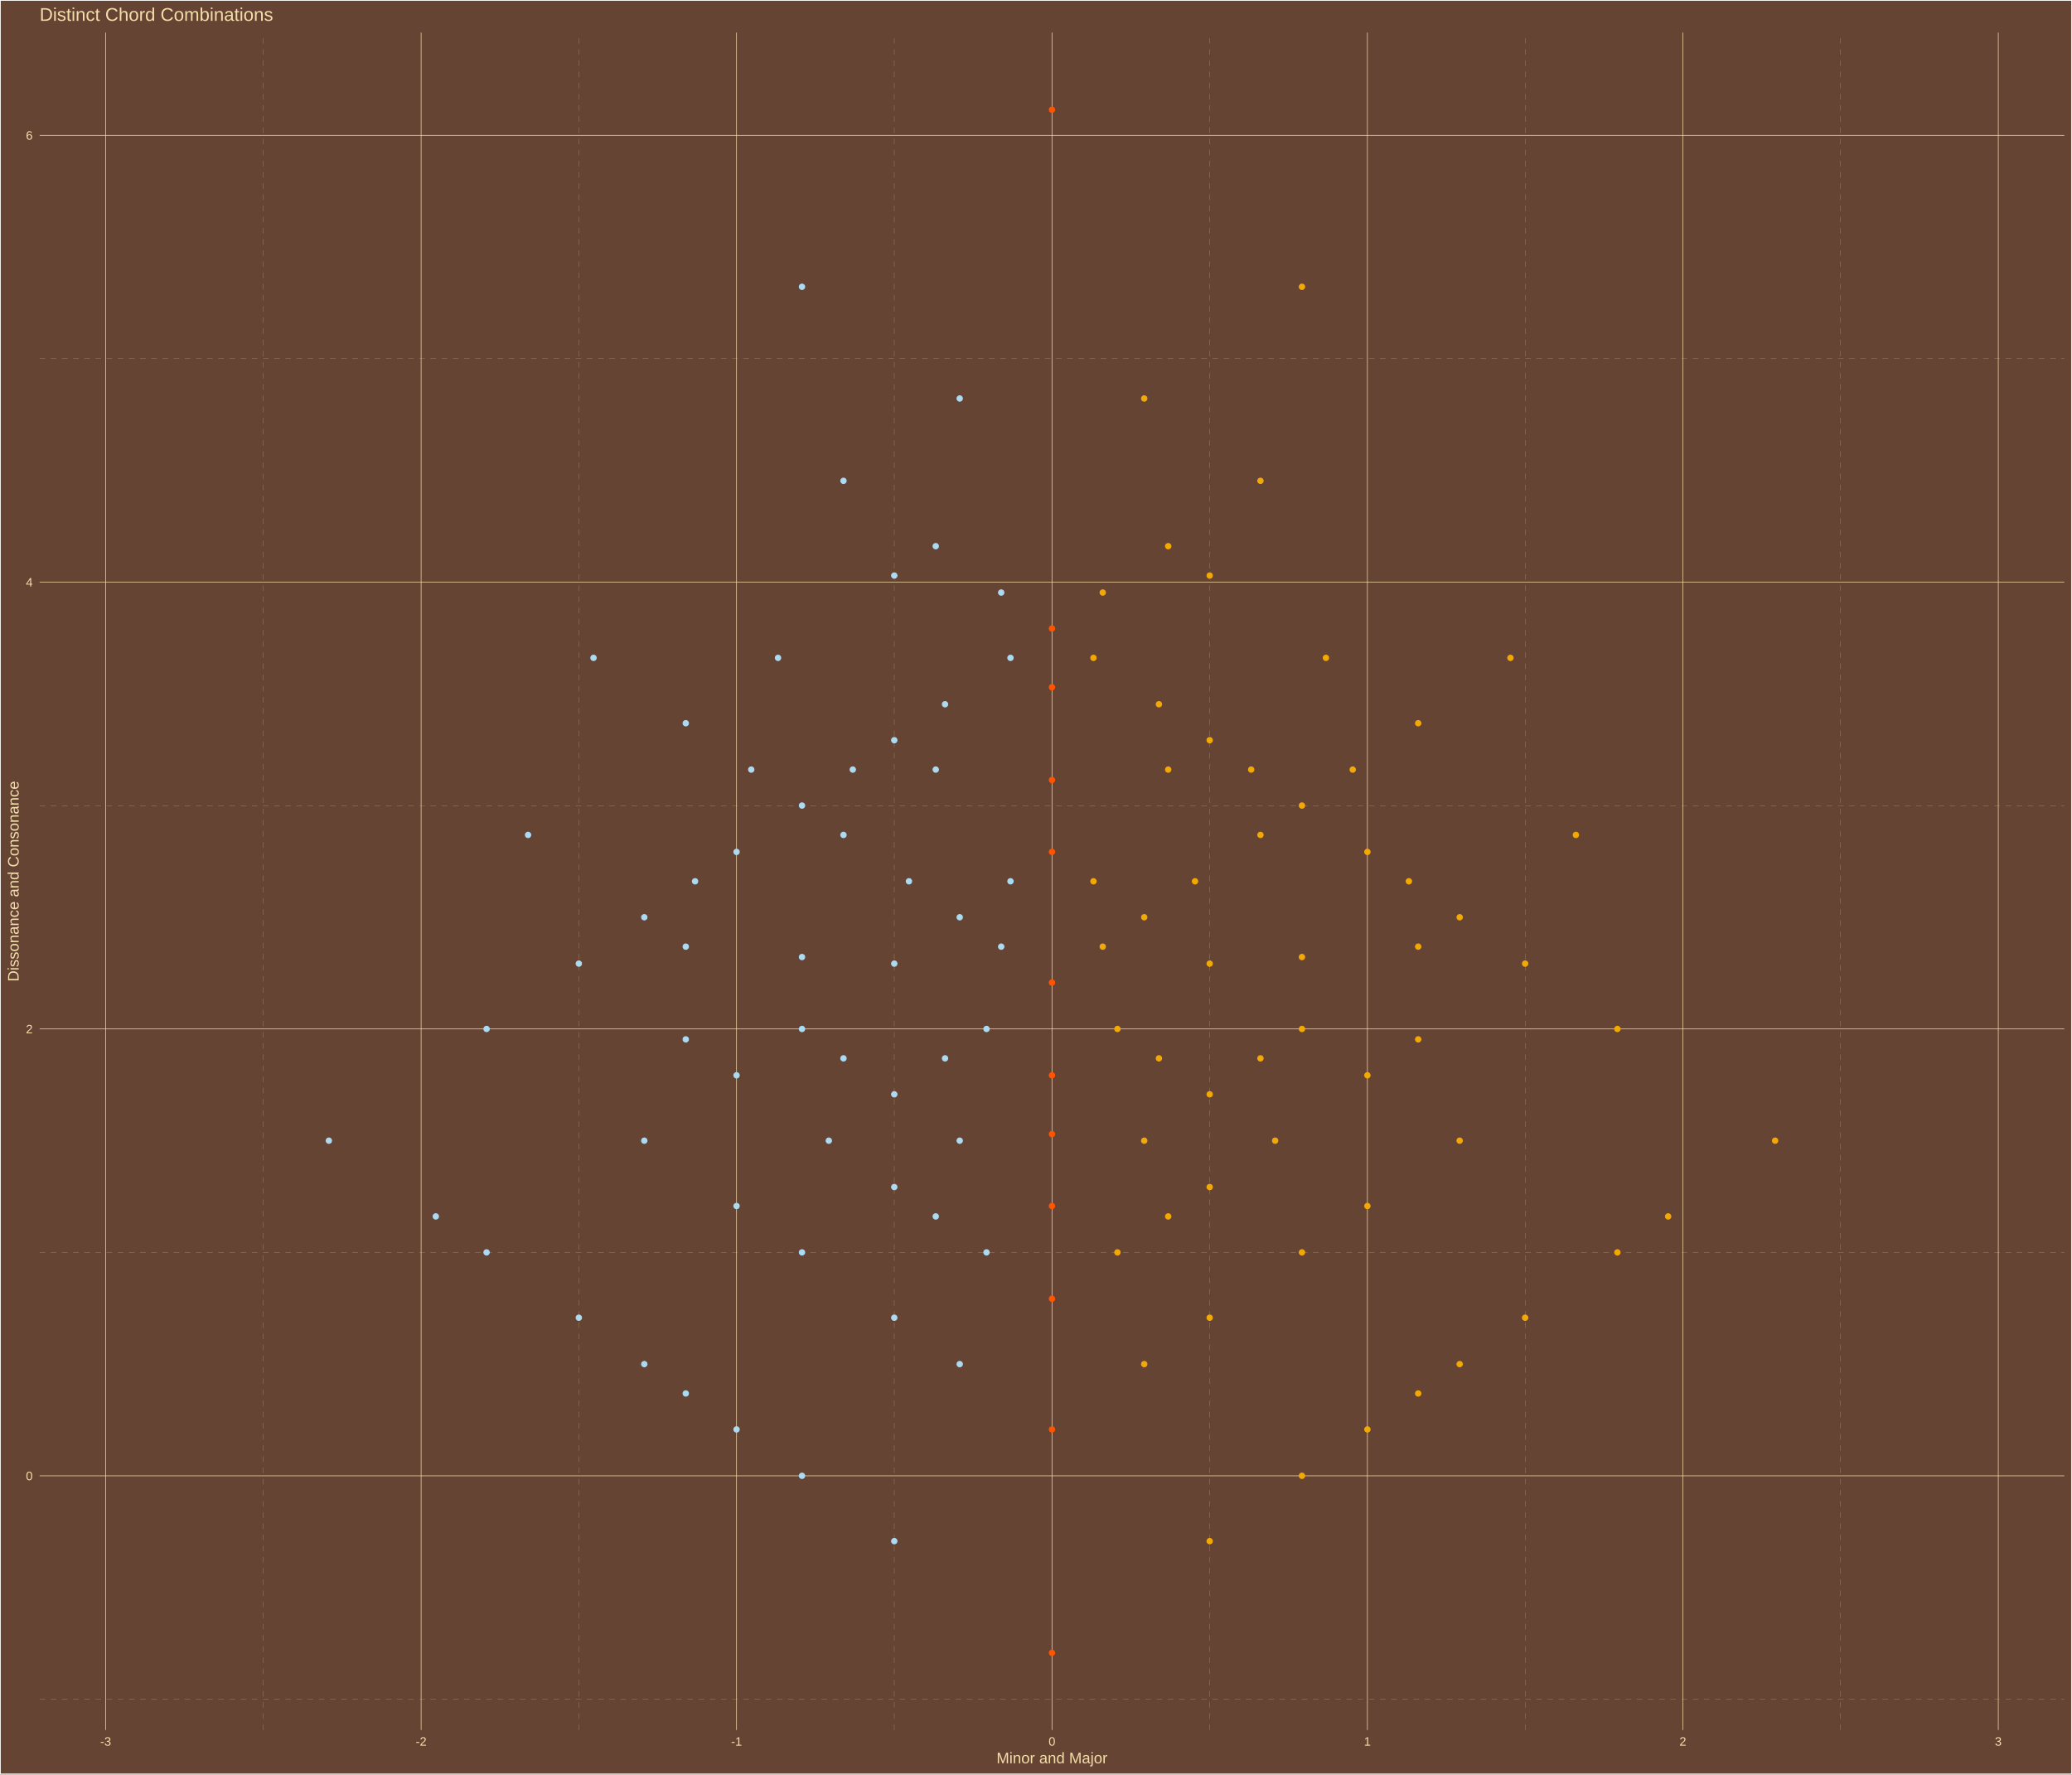
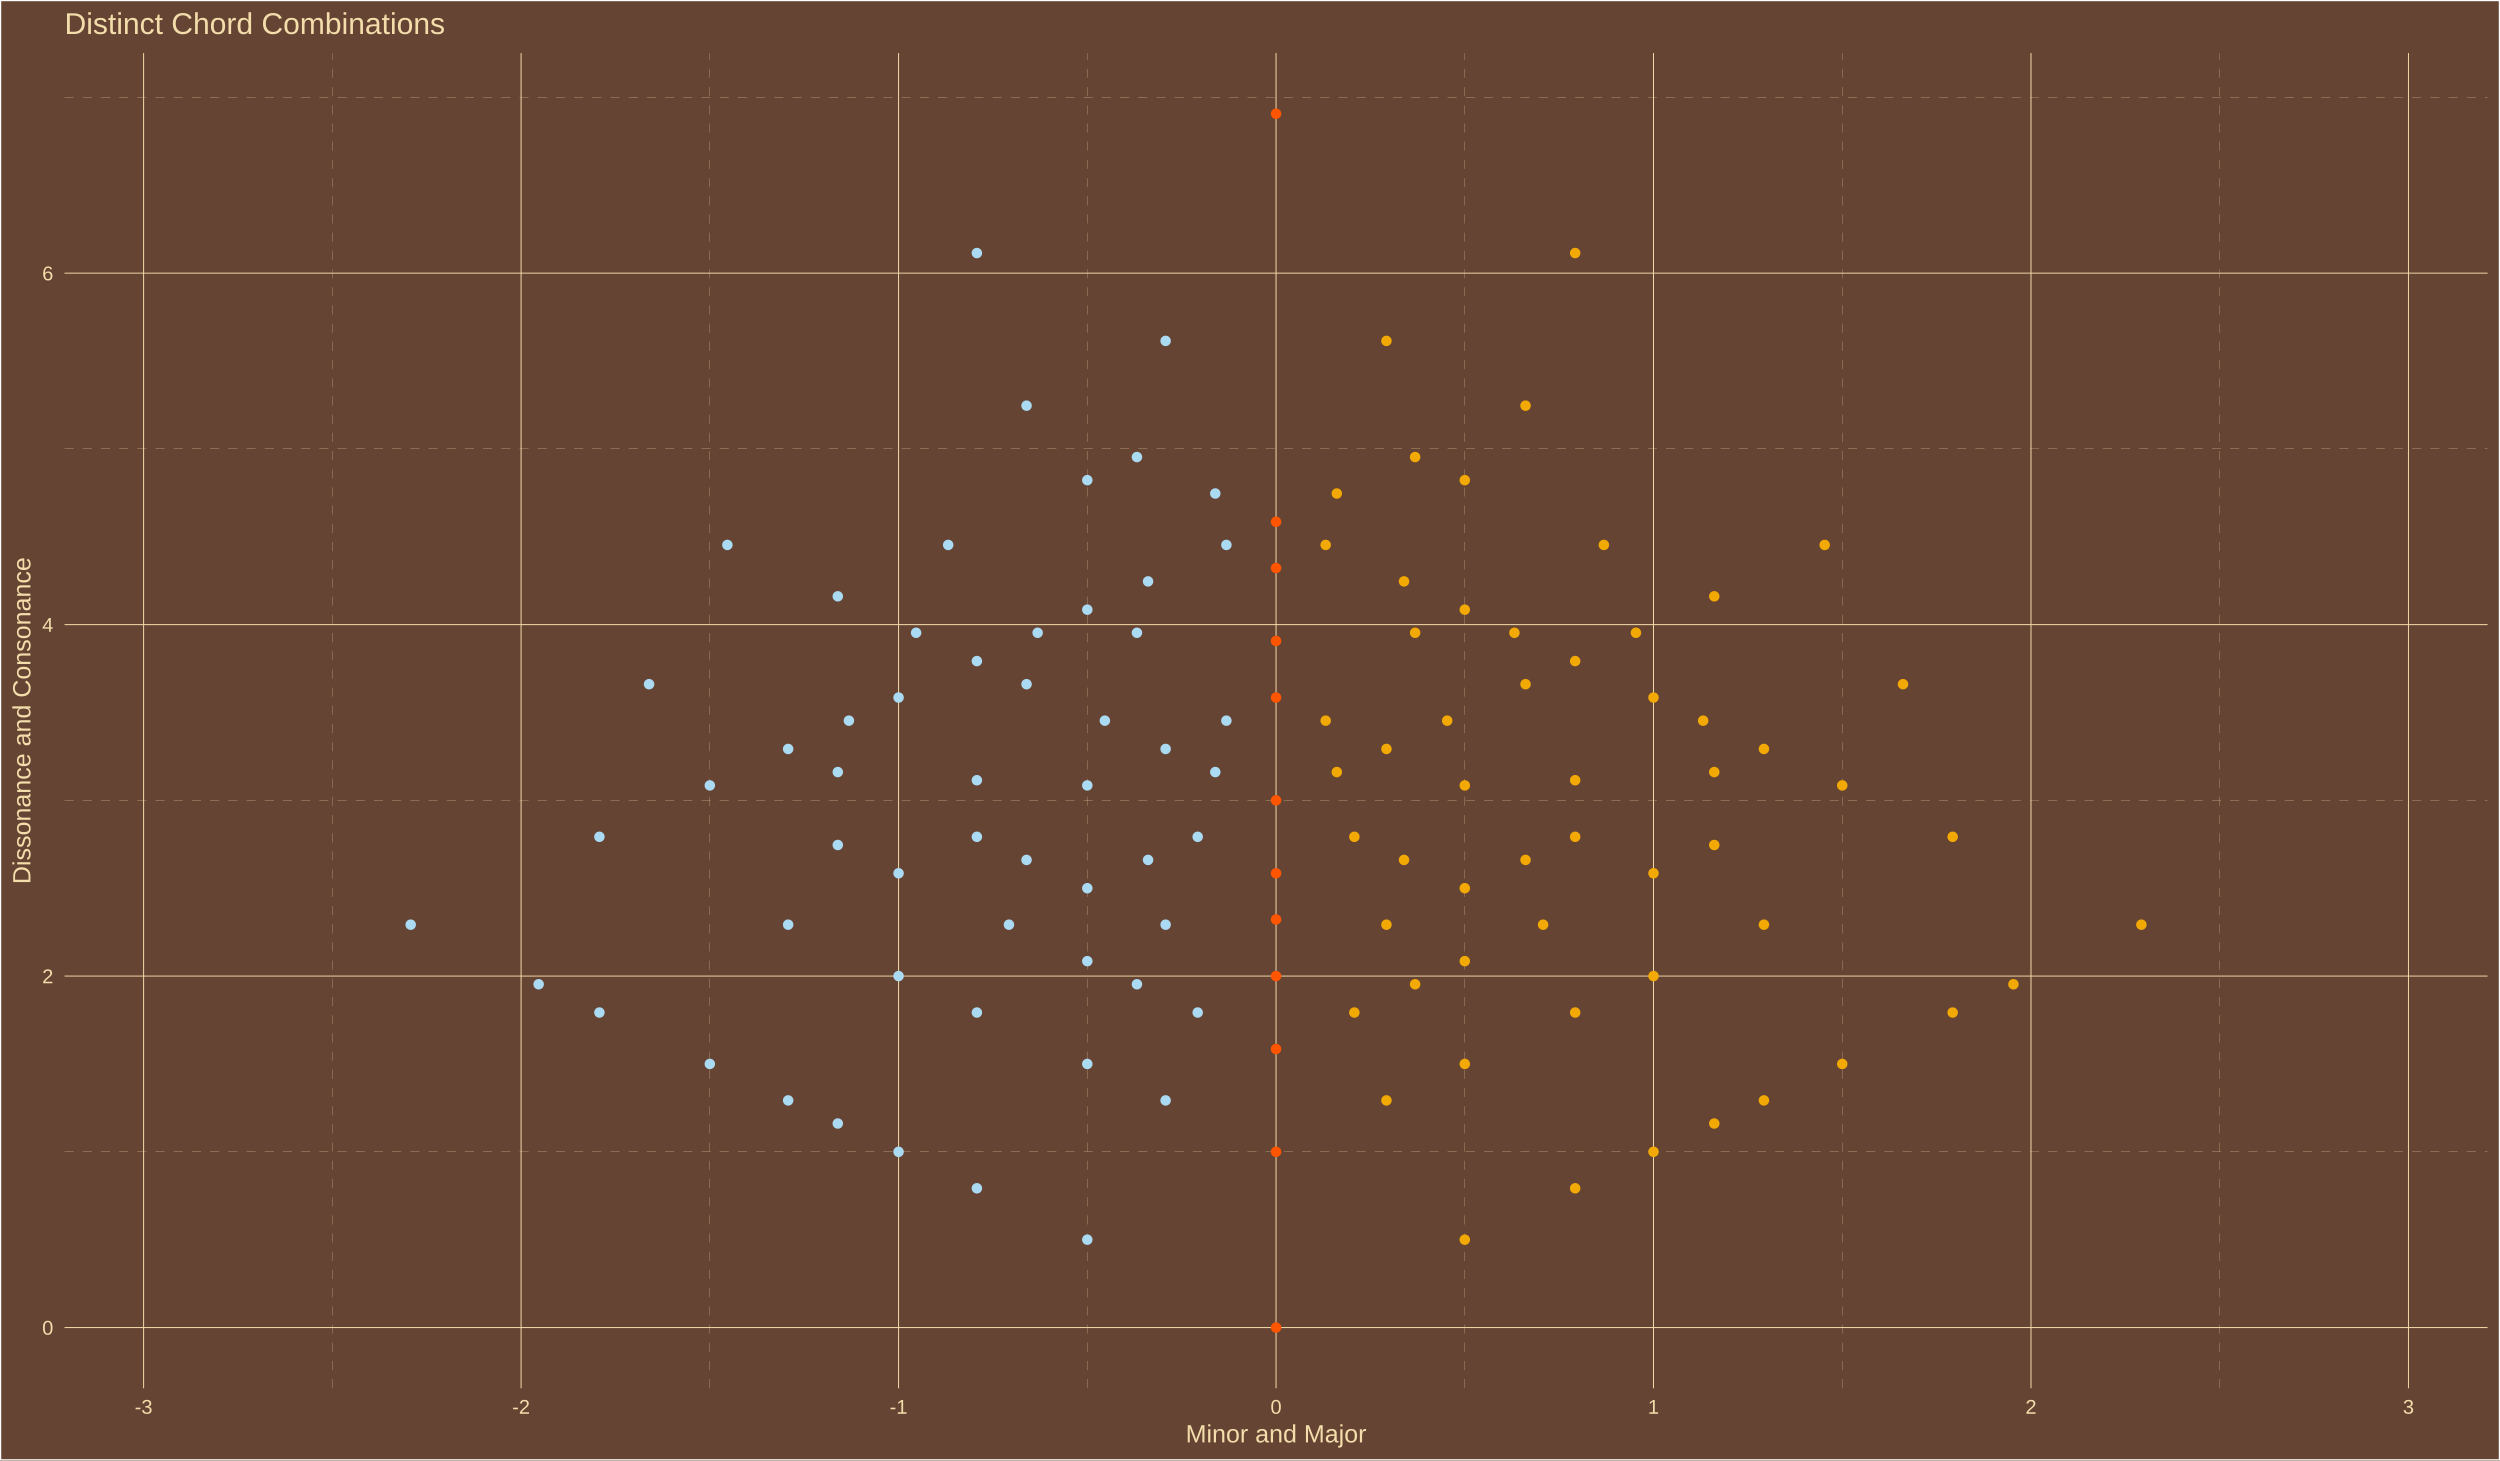
- <svg xmlns="http://www.w3.org/2000/svg" class="svglite" width="1484.00pt" height="1271.00pt" viewBox="0 0 1484.00 1271.00">
+ <svg xmlns="http://www.w3.org/2000/svg" class="svglite" width="1099.00pt" height="642.00pt" viewBox="0 0 1099.00 642.00">
  <defs>
    <style type="text/css">
    .svglite line, .svglite polyline, .svglite polygon, .svglite path, .svglite rect, .svglite circle {
      fill: none;
      stroke: #000000;
      stroke-linecap: round;
      stroke-linejoin: round;
      stroke-miterlimit: 10.00;
    }
    .svglite text {
      white-space: pre;
    }
  </style>
  </defs>
  <rect width="100%" height="100%" style="stroke: none; fill: #664433;" />
  <defs>
-     <clipPath id="cpMC4wMHwxNDg0LjAwfDAuMDB8MTI3MS4wMA==">
-       <rect x="0.00" y="0.00" width="1484.00" height="1271.00" />
+     <clipPath id="cpMC4wMHwxMDk5LjAwfDAuMDB8NjQyLjAw">
+       <rect x="0.00" y="0.00" width="1099.00" height="642.00" />
    </clipPath>
  </defs>
-   <g clip-path="url(#cpMC4wMHwxNDg0LjAwfDAuMDB8MTI3MS4wMA==)">
-     <rect x="0.00" y="0.00" width="1484.00" height="1271.00" style="stroke-width: 1.07; stroke: #FFFFFF; fill: #664433;" />
+   <g clip-path="url(#cpMC4wMHwxMDk5LjAwfDAuMDB8NjQyLjAw)">
+     <rect x="0.00" y="0.00" width="1099.00" height="642.00" style="stroke-width: 1.07; stroke: #FFFFFF; fill: #664433;" />
  </g>
  <defs>
-     <clipPath id="cpMjguMzd8MTQ3OC41MnwyMy4zNHwxMjM5LjI3">
-       <rect x="28.37" y="23.34" width="1450.15" height="1215.93" />
+     <clipPath id="cpMjguMzd8MTA5My41MnwyMy4zNHw2MTAuMjc=">
+       <rect x="28.37" y="23.34" width="1065.15" height="586.93" />
    </clipPath>
  </defs>
-   <g clip-path="url(#cpMjguMzd8MTQ3OC41MnwyMy4zNHwxMjM5LjI3)">
-     <rect x="28.37" y="23.34" width="1450.15" height="1215.93" style="stroke-width: 1.07; stroke: none; fill: #664433;" />
-     <polyline points="28.37,1217.21 1478.52,1217.21 " style="stroke-width: 0.11; stroke: #F3DDAB; stroke-dasharray: 4.00,4.00; stroke-linecap: butt;" />
-     <polyline points="28.37,897.12 1478.52,897.12 " style="stroke-width: 0.11; stroke: #F3DDAB; stroke-dasharray: 4.00,4.00; stroke-linecap: butt;" />
-     <polyline points="28.37,577.04 1478.52,577.04 " style="stroke-width: 0.11; stroke: #F3DDAB; stroke-dasharray: 4.00,4.00; stroke-linecap: butt;" />
-     <polyline points="28.37,256.96 1478.52,256.96 " style="stroke-width: 0.11; stroke: #F3DDAB; stroke-dasharray: 4.00,4.00; stroke-linecap: butt;" />
-     <polyline points="188.65,1239.27 188.65,23.34 " style="stroke-width: 0.11; stroke: #F3DDAB; stroke-dasharray: 4.00,4.00; stroke-linecap: butt;" />
-     <polyline points="414.57,1239.27 414.57,23.34 " style="stroke-width: 0.11; stroke: #F3DDAB; stroke-dasharray: 4.00,4.00; stroke-linecap: butt;" />
-     <polyline points="640.49,1239.27 640.49,23.34 " style="stroke-width: 0.11; stroke: #F3DDAB; stroke-dasharray: 4.00,4.00; stroke-linecap: butt;" />
-     <polyline points="866.40,1239.27 866.40,23.34 " style="stroke-width: 0.11; stroke: #F3DDAB; stroke-dasharray: 4.00,4.00; stroke-linecap: butt;" />
-     <polyline points="1092.32,1239.27 1092.32,23.34 " style="stroke-width: 0.11; stroke: #F3DDAB; stroke-dasharray: 4.00,4.00; stroke-linecap: butt;" />
-     <polyline points="1318.24,1239.27 1318.24,23.34 " style="stroke-width: 0.11; stroke: #F3DDAB; stroke-dasharray: 4.00,4.00; stroke-linecap: butt;" />
-     <polyline points="28.37,1057.17 1478.52,1057.17 " style="stroke-width: 0.43; stroke: #F3DDAB; stroke-linecap: butt;" />
-     <polyline points="28.37,737.08 1478.52,737.08 " style="stroke-width: 0.43; stroke: #F3DDAB; stroke-linecap: butt;" />
-     <polyline points="28.37,417.00 1478.52,417.00 " style="stroke-width: 0.43; stroke: #F3DDAB; stroke-linecap: butt;" />
-     <polyline points="28.37,96.92 1478.52,96.92 " style="stroke-width: 0.43; stroke: #F3DDAB; stroke-linecap: butt;" />
-     <polyline points="75.70,1239.27 75.70,23.34 " style="stroke-width: 0.43; stroke: #F3DDAB; stroke-linecap: butt;" />
-     <polyline points="301.61,1239.27 301.61,23.34 " style="stroke-width: 0.43; stroke: #F3DDAB; stroke-linecap: butt;" />
-     <polyline points="527.53,1239.27 527.53,23.34 " style="stroke-width: 0.43; stroke: #F3DDAB; stroke-linecap: butt;" />
-     <polyline points="753.45,1239.27 753.45,23.34 " style="stroke-width: 0.43; stroke: #F3DDAB; stroke-linecap: butt;" />
-     <polyline points="979.36,1239.27 979.36,23.34 " style="stroke-width: 0.43; stroke: #F3DDAB; stroke-linecap: butt;" />
-     <polyline points="1205.28,1239.27 1205.28,23.34 " style="stroke-width: 0.43; stroke: #F3DDAB; stroke-linecap: butt;" />
-     <polyline points="1431.20,1239.27 1431.20,23.34 " style="stroke-width: 0.43; stroke: #F3DDAB; stroke-linecap: butt;" />
-     <circle cx="753.45" cy="78.61" r="1.95" style="stroke-width: 0.71; stroke: #FF5500; fill: #FF5500;" />
-     <circle cx="753.45" cy="558.73" r="1.95" style="stroke-width: 0.71; stroke: #FF5500; fill: #FF5500;" />
-     <circle cx="789.81" cy="424.45" r="1.95" style="stroke-width: 0.71; stroke: #F3A904; fill: #F3A904;" />
-     <circle cx="670.20" cy="391.24" r="1.95" style="stroke-width: 0.71; stroke: #ABDAF3; fill: #ABDAF3;" />
-     <circle cx="902.77" cy="344.43" r="1.95" style="stroke-width: 0.71; stroke: #F3A904; fill: #F3A904;" />
-     <circle cx="687.37" cy="285.46" r="1.95" style="stroke-width: 0.71; stroke: #ABDAF3; fill: #ABDAF3;" />
-     <circle cx="753.45" cy="450.21" r="1.95" style="stroke-width: 0.71; stroke: #FF5500; fill: #FF5500;" />
-     <circle cx="932.48" cy="205.44" r="1.95" style="stroke-width: 0.71; stroke: #F3A904; fill: #F3A904;" />
-     <circle cx="717.08" cy="424.45" r="1.95" style="stroke-width: 0.71; stroke: #ABDAF3; fill: #ABDAF3;" />
-     <circle cx="836.69" cy="391.24" r="1.95" style="stroke-width: 0.71; stroke: #F3A904; fill: #F3A904;" />
-     <circle cx="830.04" cy="504.47" r="1.95" style="stroke-width: 0.71; stroke: #F3A904; fill: #F3A904;" />
-     <circle cx="968.85" cy="551.28" r="1.95" style="stroke-width: 0.71; stroke: #F3A904; fill: #F3A904;" />
-     <circle cx="604.12" cy="344.43" r="1.95" style="stroke-width: 0.71; stroke: #ABDAF3; fill: #ABDAF3;" />
-     <circle cx="819.52" cy="285.46" r="1.95" style="stroke-width: 0.71; stroke: #F3A904; fill: #F3A904;" />
-     <circle cx="574.41" cy="205.44" r="1.95" style="stroke-width: 0.71; stroke: #ABDAF3; fill: #ABDAF3;" />
-     <circle cx="676.85" cy="504.47" r="1.95" style="stroke-width: 0.71; stroke: #ABDAF3; fill: #ABDAF3;" />
-     <circle cx="538.05" cy="551.28" r="1.95" style="stroke-width: 0.71; stroke: #ABDAF3; fill: #ABDAF3;" />
-     <circle cx="1015.73" cy="744.53" r="1.95" style="stroke-width: 0.71; stroke: #F3A904; fill: #F3A904;" />
-     <circle cx="670.20" cy="871.36" r="1.95" style="stroke-width: 0.71; stroke: #ABDAF3; fill: #ABDAF3;" />
-     <circle cx="574.41" cy="685.56" r="1.95" style="stroke-width: 0.71; stroke: #ABDAF3; fill: #ABDAF3;" />
-     <circle cx="753.45" cy="930.34" r="1.95" style="stroke-width: 0.71; stroke: #FF5500; fill: #FF5500;" />
-     <circle cx="932.48" cy="685.56" r="1.95" style="stroke-width: 0.71; stroke: #F3A904; fill: #F3A904;" />
-     <circle cx="491.16" cy="744.53" r="1.95" style="stroke-width: 0.71; stroke: #ABDAF3; fill: #ABDAF3;" />
-     <circle cx="836.69" cy="871.36" r="1.95" style="stroke-width: 0.71; stroke: #F3A904; fill: #F3A904;" />
-     <circle cx="1194.76" cy="871.36" r="1.95" style="stroke-width: 0.71; stroke: #F3A904; fill: #F3A904;" />
-     <circle cx="706.56" cy="737.08" r="1.95" style="stroke-width: 0.71; stroke: #ABDAF3; fill: #ABDAF3;" />
-     <circle cx="723.73" cy="631.30" r="1.95" style="stroke-width: 0.71; stroke: #ABDAF3; fill: #ABDAF3;" />
-     <circle cx="527.53" cy="610.25" r="1.95" style="stroke-width: 0.71; stroke: #ABDAF3; fill: #ABDAF3;" />
-     <circle cx="753.45" cy="770.29" r="1.95" style="stroke-width: 0.71; stroke: #FF5500; fill: #FF5500;" />
-     <circle cx="610.78" cy="551.28" r="1.95" style="stroke-width: 0.71; stroke: #ABDAF3; fill: #ABDAF3;" />
-     <circle cx="866.40" cy="850.32" r="1.95" style="stroke-width: 0.71; stroke: #F3A904; fill: #F3A904;" />
-     <circle cx="819.52" cy="657.06" r="1.95" style="stroke-width: 0.71; stroke: #F3A904; fill: #F3A904;" />
-     <circle cx="604.12" cy="598.09" r="1.95" style="stroke-width: 0.71; stroke: #ABDAF3; fill: #ABDAF3;" />
-     <circle cx="932.48" cy="577.04" r="1.95" style="stroke-width: 0.71; stroke: #F3A904; fill: #F3A904;" />
-     <circle cx="896.12" cy="551.28" r="1.95" style="stroke-width: 0.71; stroke: #F3A904; fill: #F3A904;" />
-     <circle cx="753.45" cy="703.87" r="1.95" style="stroke-width: 0.71; stroke: #FF5500; fill: #FF5500;" />
-     <circle cx="1009.07" cy="631.30" r="1.95" style="stroke-width: 0.71; stroke: #F3A904; fill: #F3A904;" />
-     <circle cx="836.69" cy="551.28" r="1.95" style="stroke-width: 0.71; stroke: #F3A904; fill: #F3A904;" />
-     <circle cx="640.49" cy="530.23" r="1.95" style="stroke-width: 0.71; stroke: #ABDAF3; fill: #ABDAF3;" />
-     <circle cx="1081.80" cy="471.26" r="1.95" style="stroke-width: 0.71; stroke: #F3A904; fill: #F3A904;" />
-     <circle cx="866.40" cy="690.27" r="1.95" style="stroke-width: 0.71; stroke: #F3A904; fill: #F3A904;" />
-     <circle cx="723.73" cy="471.26" r="1.95" style="stroke-width: 0.71; stroke: #ABDAF3; fill: #ABDAF3;" />
-     <circle cx="979.36" cy="770.29" r="1.95" style="stroke-width: 0.71; stroke: #F3A904; fill: #F3A904;" />
-     <circle cx="687.37" cy="657.06" r="1.95" style="stroke-width: 0.71; stroke: #ABDAF3; fill: #ABDAF3;" />
-     <circle cx="866.40" cy="412.29" r="1.95" style="stroke-width: 0.71; stroke: #F3A904; fill: #F3A904;" />
-     <circle cx="949.65" cy="471.26" r="1.95" style="stroke-width: 0.71; stroke: #F3A904; fill: #F3A904;" />
-     <circle cx="651.01" cy="631.30" r="1.95" style="stroke-width: 0.71; stroke: #ABDAF3; fill: #ABDAF3;" />
-     <circle cx="902.77" cy="758.13" r="1.95" style="stroke-width: 0.71; stroke: #F3A904; fill: #F3A904;" />
-     <circle cx="979.36" cy="610.25" r="1.95" style="stroke-width: 0.71; stroke: #F3A904; fill: #F3A904;" />
-     <circle cx="574.41" cy="577.04" r="1.95" style="stroke-width: 0.71; stroke: #ABDAF3; fill: #ABDAF3;" />
-     <circle cx="1092.32" cy="690.27" r="1.95" style="stroke-width: 0.71; stroke: #F3A904; fill: #F3A904;" />
-     <circle cx="1015.73" cy="518.07" r="1.95" style="stroke-width: 0.71; stroke: #F3A904; fill: #F3A904;" />
-     <circle cx="800.33" cy="737.08" r="1.95" style="stroke-width: 0.71; stroke: #F3A904; fill: #F3A904;" />
-     <circle cx="932.48" cy="897.12" r="1.95" style="stroke-width: 0.71; stroke: #F3A904; fill: #F3A904;" />
-     <circle cx="913.29" cy="817.10" r="1.95" style="stroke-width: 0.71; stroke: #F3A904; fill: #F3A904;" />
-     <circle cx="789.81" cy="678.11" r="1.95" style="stroke-width: 0.71; stroke: #F3A904; fill: #F3A904;" />
-     <circle cx="1045.44" cy="977.15" r="1.95" style="stroke-width: 0.71; stroke: #F3A904; fill: #F3A904;" />
-     <circle cx="640.49" cy="690.27" r="1.95" style="stroke-width: 0.71; stroke: #ABDAF3; fill: #ABDAF3;" />
-     <circle cx="783.16" cy="471.26" r="1.95" style="stroke-width: 0.71; stroke: #F3A904; fill: #F3A904;" />
-     <circle cx="753.45" cy="610.25" r="1.95" style="stroke-width: 0.71; stroke: #FF5500; fill: #FF5500;" />
-     <circle cx="425.09" cy="471.26" r="1.95" style="stroke-width: 0.71; stroke: #ABDAF3; fill: #ABDAF3;" />
-     <circle cx="866.40" cy="530.23" r="1.95" style="stroke-width: 0.71; stroke: #F3A904; fill: #F3A904;" />
-     <circle cx="557.24" cy="471.26" r="1.95" style="stroke-width: 0.71; stroke: #ABDAF3; fill: #ABDAF3;" />
-     <circle cx="753.45" cy="492.31" r="1.95" style="stroke-width: 0.71; stroke: #FF5500; fill: #FF5500;" />
-     <circle cx="491.16" cy="518.07" r="1.95" style="stroke-width: 0.71; stroke: #ABDAF3; fill: #ABDAF3;" />
-     <circle cx="312.13" cy="871.36" r="1.95" style="stroke-width: 0.71; stroke: #ABDAF3; fill: #ABDAF3;" />
-     <circle cx="670.20" cy="551.28" r="1.95" style="stroke-width: 0.71; stroke: #ABDAF3; fill: #ABDAF3;" />
-     <circle cx="593.61" cy="817.10" r="1.95" style="stroke-width: 0.71; stroke: #ABDAF3; fill: #ABDAF3;" />
-     <circle cx="461.45" cy="977.15" r="1.95" style="stroke-width: 0.71; stroke: #ABDAF3; fill: #ABDAF3;" />
-     <circle cx="902.77" cy="598.09" r="1.95" style="stroke-width: 0.71; stroke: #F3A904; fill: #F3A904;" />
-     <circle cx="640.49" cy="412.29" r="1.95" style="stroke-width: 0.71; stroke: #ABDAF3; fill: #ABDAF3;" />
-     <circle cx="717.08" cy="678.11" r="1.95" style="stroke-width: 0.71; stroke: #ABDAF3; fill: #ABDAF3;" />
-     <circle cx="783.16" cy="631.30" r="1.95" style="stroke-width: 0.71; stroke: #F3A904; fill: #F3A904;" />
-     <circle cx="497.82" cy="631.30" r="1.95" style="stroke-width: 0.71; stroke: #ABDAF3; fill: #ABDAF3;" />
-     <circle cx="574.41" cy="897.12" r="1.95" style="stroke-width: 0.71; stroke: #ABDAF3; fill: #ABDAF3;" />
-     <circle cx="414.57" cy="690.27" r="1.95" style="stroke-width: 0.71; stroke: #ABDAF3; fill: #ABDAF3;" />
-     <circle cx="855.89" cy="631.30" r="1.95" style="stroke-width: 0.71; stroke: #F3A904; fill: #F3A904;" />
-     <circle cx="527.53" cy="770.29" r="1.95" style="stroke-width: 0.71; stroke: #ABDAF3; fill: #ABDAF3;" />
-     <circle cx="604.12" cy="758.13" r="1.95" style="stroke-width: 0.71; stroke: #ABDAF3; fill: #ABDAF3;" />
-     <circle cx="640.49" cy="850.32" r="1.95" style="stroke-width: 0.71; stroke: #ABDAF3; fill: #ABDAF3;" />
-     <circle cx="932.48" cy="1057.17" r="1.95" style="stroke-width: 0.71; stroke: #F3A904; fill: #F3A904;" />
-     <circle cx="491.16" cy="998.19" r="1.95" style="stroke-width: 0.71; stroke: #ABDAF3; fill: #ABDAF3;" />
-     <circle cx="753.45" cy="1184.00" r="1.95" style="stroke-width: 0.71; stroke: #FF5500; fill: #FF5500;" />
-     <circle cx="574.41" cy="1057.17" r="1.95" style="stroke-width: 0.71; stroke: #ABDAF3; fill: #ABDAF3;" />
-     <circle cx="753.45" cy="812.39" r="1.95" style="stroke-width: 0.71; stroke: #FF5500; fill: #FF5500;" />
-     <circle cx="1015.73" cy="998.19" r="1.95" style="stroke-width: 0.71; stroke: #F3A904; fill: #F3A904;" />
-     <circle cx="640.49" cy="943.93" r="1.95" style="stroke-width: 0.71; stroke: #ABDAF3; fill: #ABDAF3;" />
-     <circle cx="527.53" cy="863.91" r="1.95" style="stroke-width: 0.71; stroke: #ABDAF3; fill: #ABDAF3;" />
-     <circle cx="461.45" cy="817.10" r="1.95" style="stroke-width: 0.71; stroke: #ABDAF3; fill: #ABDAF3;" />
-     <circle cx="687.37" cy="977.15" r="1.95" style="stroke-width: 0.71; stroke: #ABDAF3; fill: #ABDAF3;" />
-     <circle cx="348.49" cy="737.08" r="1.95" style="stroke-width: 0.71; stroke: #ABDAF3; fill: #ABDAF3;" />
-     <circle cx="753.45" cy="863.91" r="1.95" style="stroke-width: 0.71; stroke: #FF5500; fill: #FF5500;" />
-     <circle cx="1045.44" cy="817.10" r="1.95" style="stroke-width: 0.71; stroke: #F3A904; fill: #F3A904;" />
-     <circle cx="640.49" cy="783.89" r="1.95" style="stroke-width: 0.71; stroke: #ABDAF3; fill: #ABDAF3;" />
-     <circle cx="1158.40" cy="897.12" r="1.95" style="stroke-width: 0.71; stroke: #F3A904; fill: #F3A904;" />
-     <circle cx="866.40" cy="783.89" r="1.95" style="stroke-width: 0.71; stroke: #F3A904; fill: #F3A904;" />
-     <circle cx="830.04" cy="758.13" r="1.95" style="stroke-width: 0.71; stroke: #F3A904; fill: #F3A904;" />
-     <circle cx="1158.40" cy="737.08" r="1.95" style="stroke-width: 0.71; stroke: #F3A904; fill: #F3A904;" />
-     <circle cx="1271.36" cy="817.10" r="1.95" style="stroke-width: 0.71; stroke: #F3A904; fill: #F3A904;" />
-     <circle cx="979.36" cy="863.91" r="1.95" style="stroke-width: 0.71; stroke: #F3A904; fill: #F3A904;" />
-     <circle cx="1092.32" cy="943.93" r="1.95" style="stroke-width: 0.71; stroke: #F3A904; fill: #F3A904;" />
-     <circle cx="574.41" cy="737.08" r="1.95" style="stroke-width: 0.71; stroke: #ABDAF3; fill: #ABDAF3;" />
-     <circle cx="1015.73" cy="678.11" r="1.95" style="stroke-width: 0.71; stroke: #F3A904; fill: #F3A904;" />
-     <circle cx="687.37" cy="817.10" r="1.95" style="stroke-width: 0.71; stroke: #ABDAF3; fill: #ABDAF3;" />
-     <circle cx="800.33" cy="897.12" r="1.95" style="stroke-width: 0.71; stroke: #F3A904; fill: #F3A904;" />
-     <circle cx="461.45" cy="657.06" r="1.95" style="stroke-width: 0.71; stroke: #ABDAF3; fill: #ABDAF3;" />
-     <circle cx="1128.69" cy="598.09" r="1.95" style="stroke-width: 0.71; stroke: #F3A904; fill: #F3A904;" />
-     <circle cx="753.45" cy="1023.95" r="1.95" style="stroke-width: 0.71; stroke: #FF5500; fill: #FF5500;" />
-     <circle cx="866.40" cy="1103.98" r="1.95" style="stroke-width: 0.71; stroke: #F3A904; fill: #F3A904;" />
-     <circle cx="819.52" cy="817.10" r="1.95" style="stroke-width: 0.71; stroke: #F3A904; fill: #F3A904;" />
-     <circle cx="932.48" cy="737.08" r="1.95" style="stroke-width: 0.71; stroke: #F3A904; fill: #F3A904;" />
-     <circle cx="1045.44" cy="657.06" r="1.95" style="stroke-width: 0.71; stroke: #F3A904; fill: #F3A904;" />
-     <circle cx="491.16" cy="678.11" r="1.95" style="stroke-width: 0.71; stroke: #ABDAF3; fill: #ABDAF3;" />
-     <circle cx="378.21" cy="598.09" r="1.95" style="stroke-width: 0.71; stroke: #ABDAF3; fill: #ABDAF3;" />
-     <circle cx="640.49" cy="1103.98" r="1.95" style="stroke-width: 0.71; stroke: #ABDAF3; fill: #ABDAF3;" />
-     <circle cx="414.57" cy="943.93" r="1.95" style="stroke-width: 0.71; stroke: #ABDAF3; fill: #ABDAF3;" />
-     <circle cx="706.56" cy="897.12" r="1.95" style="stroke-width: 0.71; stroke: #ABDAF3; fill: #ABDAF3;" />
-     <circle cx="819.52" cy="977.15" r="1.95" style="stroke-width: 0.71; stroke: #F3A904; fill: #F3A904;" />
-     <circle cx="866.40" cy="943.93" r="1.95" style="stroke-width: 0.71; stroke: #F3A904; fill: #F3A904;" />
-     <circle cx="235.54" cy="817.10" r="1.95" style="stroke-width: 0.71; stroke: #ABDAF3; fill: #ABDAF3;" />
-     <circle cx="676.85" cy="758.13" r="1.95" style="stroke-width: 0.71; stroke: #ABDAF3; fill: #ABDAF3;" />
-     <circle cx="348.49" cy="897.12" r="1.95" style="stroke-width: 0.71; stroke: #ABDAF3; fill: #ABDAF3;" />
-     <circle cx="979.36" cy="1023.95" r="1.95" style="stroke-width: 0.71; stroke: #F3A904; fill: #F3A904;" />
-     <circle cx="527.53" cy="1023.95" r="1.95" style="stroke-width: 0.71; stroke: #ABDAF3; fill: #ABDAF3;" />
+   <g clip-path="url(#cpMjguMzd8MTA5My41MnwyMy4zNHw2MTAuMjc=)">
+     <rect x="28.37" y="23.34" width="1065.15" height="586.93" style="stroke-width: 1.07; stroke: none; fill: #664433;" />
+     <polyline points="28.37,506.34 1093.52,506.34 " style="stroke-width: 0.11; stroke: #F3DDAB; stroke-dasharray: 4.00,4.00; stroke-linecap: butt;" />
+     <polyline points="28.37,351.83 1093.52,351.83 " style="stroke-width: 0.11; stroke: #F3DDAB; stroke-dasharray: 4.00,4.00; stroke-linecap: butt;" />
+     <polyline points="28.37,197.33 1093.52,197.33 " style="stroke-width: 0.11; stroke: #F3DDAB; stroke-dasharray: 4.00,4.00; stroke-linecap: butt;" />
+     <polyline points="28.37,42.82 1093.52,42.82 " style="stroke-width: 0.11; stroke: #F3DDAB; stroke-dasharray: 4.00,4.00; stroke-linecap: butt;" />
+     <polyline points="146.10,610.27 146.10,23.34 " style="stroke-width: 0.11; stroke: #F3DDAB; stroke-dasharray: 4.00,4.00; stroke-linecap: butt;" />
+     <polyline points="312.04,610.27 312.04,23.34 " style="stroke-width: 0.11; stroke: #F3DDAB; stroke-dasharray: 4.00,4.00; stroke-linecap: butt;" />
+     <polyline points="477.98,610.27 477.98,23.34 " style="stroke-width: 0.11; stroke: #F3DDAB; stroke-dasharray: 4.00,4.00; stroke-linecap: butt;" />
+     <polyline points="643.92,610.27 643.92,23.34 " style="stroke-width: 0.11; stroke: #F3DDAB; stroke-dasharray: 4.00,4.00; stroke-linecap: butt;" />
+     <polyline points="809.85,610.27 809.85,23.34 " style="stroke-width: 0.11; stroke: #F3DDAB; stroke-dasharray: 4.00,4.00; stroke-linecap: butt;" />
+     <polyline points="975.79,610.27 975.79,23.34 " style="stroke-width: 0.11; stroke: #F3DDAB; stroke-dasharray: 4.00,4.00; stroke-linecap: butt;" />
+     <polyline points="28.37,583.59 1093.52,583.59 " style="stroke-width: 0.43; stroke: #F3DDAB; stroke-linecap: butt;" />
+     <polyline points="28.37,429.08 1093.52,429.08 " style="stroke-width: 0.43; stroke: #F3DDAB; stroke-linecap: butt;" />
+     <polyline points="28.37,274.58 1093.52,274.58 " style="stroke-width: 0.43; stroke: #F3DDAB; stroke-linecap: butt;" />
+     <polyline points="28.37,120.07 1093.52,120.07 " style="stroke-width: 0.43; stroke: #F3DDAB; stroke-linecap: butt;" />
+     <polyline points="63.13,610.27 63.13,23.34 " style="stroke-width: 0.43; stroke: #F3DDAB; stroke-linecap: butt;" />
+     <polyline points="229.07,610.27 229.07,23.34 " style="stroke-width: 0.43; stroke: #F3DDAB; stroke-linecap: butt;" />
+     <polyline points="395.01,610.27 395.01,23.34 " style="stroke-width: 0.43; stroke: #F3DDAB; stroke-linecap: butt;" />
+     <polyline points="560.95,610.27 560.95,23.34 " style="stroke-width: 0.43; stroke: #F3DDAB; stroke-linecap: butt;" />
+     <polyline points="726.88,610.27 726.88,23.34 " style="stroke-width: 0.43; stroke: #F3DDAB; stroke-linecap: butt;" />
+     <polyline points="892.82,610.27 892.82,23.34 " style="stroke-width: 0.43; stroke: #F3DDAB; stroke-linecap: butt;" />
+     <polyline points="1058.76,610.27 1058.76,23.34 " style="stroke-width: 0.43; stroke: #F3DDAB; stroke-linecap: butt;" />
+     <circle cx="560.95" cy="50.01" r="1.95" style="stroke-width: 0.71; stroke: #FF5500; fill: #FF5500;" />
+     <circle cx="560.95" cy="281.77" r="1.95" style="stroke-width: 0.71; stroke: #FF5500; fill: #FF5500;" />
+     <circle cx="587.66" cy="216.95" r="1.95" style="stroke-width: 0.71; stroke: #F3A904; fill: #F3A904;" />
+     <circle cx="499.80" cy="200.92" r="1.95" style="stroke-width: 0.71; stroke: #ABDAF3; fill: #ABDAF3;" />
+     <circle cx="670.63" cy="178.33" r="1.95" style="stroke-width: 0.71; stroke: #F3A904; fill: #F3A904;" />
+     <circle cx="512.41" cy="149.86" r="1.95" style="stroke-width: 0.71; stroke: #ABDAF3; fill: #ABDAF3;" />
+     <circle cx="560.95" cy="229.39" r="1.95" style="stroke-width: 0.71; stroke: #FF5500; fill: #FF5500;" />
+     <circle cx="692.45" cy="111.24" r="1.95" style="stroke-width: 0.71; stroke: #F3A904; fill: #F3A904;" />
+     <circle cx="534.24" cy="216.95" r="1.95" style="stroke-width: 0.71; stroke: #ABDAF3; fill: #ABDAF3;" />
+     <circle cx="622.09" cy="200.92" r="1.95" style="stroke-width: 0.71; stroke: #F3A904; fill: #F3A904;" />
+     <circle cx="617.21" cy="255.58" r="1.95" style="stroke-width: 0.71; stroke: #F3A904; fill: #F3A904;" />
+     <circle cx="719.16" cy="278.17" r="1.95" style="stroke-width: 0.71; stroke: #F3A904; fill: #F3A904;" />
+     <circle cx="451.27" cy="178.33" r="1.95" style="stroke-width: 0.71; stroke: #ABDAF3; fill: #ABDAF3;" />
+     <circle cx="609.48" cy="149.86" r="1.95" style="stroke-width: 0.71; stroke: #F3A904; fill: #F3A904;" />
+     <circle cx="429.44" cy="111.24" r="1.95" style="stroke-width: 0.71; stroke: #ABDAF3; fill: #ABDAF3;" />
+     <circle cx="504.69" cy="255.58" r="1.95" style="stroke-width: 0.71; stroke: #ABDAF3; fill: #ABDAF3;" />
+     <circle cx="402.73" cy="278.17" r="1.95" style="stroke-width: 0.71; stroke: #ABDAF3; fill: #ABDAF3;" />
+     <circle cx="753.59" cy="371.46" r="1.95" style="stroke-width: 0.71; stroke: #F3A904; fill: #F3A904;" />
+     <circle cx="499.80" cy="432.68" r="1.95" style="stroke-width: 0.71; stroke: #ABDAF3; fill: #ABDAF3;" />
+     <circle cx="429.44" cy="342.99" r="1.95" style="stroke-width: 0.71; stroke: #ABDAF3; fill: #ABDAF3;" />
+     <circle cx="560.95" cy="461.15" r="1.95" style="stroke-width: 0.71; stroke: #FF5500; fill: #FF5500;" />
+     <circle cx="692.45" cy="342.99" r="1.95" style="stroke-width: 0.71; stroke: #F3A904; fill: #F3A904;" />
+     <circle cx="368.30" cy="371.46" r="1.95" style="stroke-width: 0.71; stroke: #ABDAF3; fill: #ABDAF3;" />
+     <circle cx="622.09" cy="432.68" r="1.95" style="stroke-width: 0.71; stroke: #F3A904; fill: #F3A904;" />
+     <circle cx="885.10" cy="432.68" r="1.95" style="stroke-width: 0.71; stroke: #F3A904; fill: #F3A904;" />
+     <circle cx="526.51" cy="367.86" r="1.95" style="stroke-width: 0.71; stroke: #ABDAF3; fill: #ABDAF3;" />
+     <circle cx="539.12" cy="316.80" r="1.95" style="stroke-width: 0.71; stroke: #ABDAF3; fill: #ABDAF3;" />
+     <circle cx="395.01" cy="306.64" r="1.95" style="stroke-width: 0.71; stroke: #ABDAF3; fill: #ABDAF3;" />
+     <circle cx="560.95" cy="383.89" r="1.95" style="stroke-width: 0.71; stroke: #FF5500; fill: #FF5500;" />
+     <circle cx="456.15" cy="278.17" r="1.95" style="stroke-width: 0.71; stroke: #ABDAF3; fill: #ABDAF3;" />
+     <circle cx="643.92" cy="422.52" r="1.95" style="stroke-width: 0.71; stroke: #F3A904; fill: #F3A904;" />
+     <circle cx="609.48" cy="329.24" r="1.95" style="stroke-width: 0.71; stroke: #F3A904; fill: #F3A904;" />
+     <circle cx="451.27" cy="300.77" r="1.95" style="stroke-width: 0.71; stroke: #ABDAF3; fill: #ABDAF3;" />
+     <circle cx="692.45" cy="290.61" r="1.95" style="stroke-width: 0.71; stroke: #F3A904; fill: #F3A904;" />
+     <circle cx="665.74" cy="278.17" r="1.95" style="stroke-width: 0.71; stroke: #F3A904; fill: #F3A904;" />
+     <circle cx="560.95" cy="351.83" r="1.95" style="stroke-width: 0.71; stroke: #FF5500; fill: #FF5500;" />
+     <circle cx="748.71" cy="316.80" r="1.95" style="stroke-width: 0.71; stroke: #F3A904; fill: #F3A904;" />
+     <circle cx="622.09" cy="278.17" r="1.95" style="stroke-width: 0.71; stroke: #F3A904; fill: #F3A904;" />
+     <circle cx="477.98" cy="268.01" r="1.95" style="stroke-width: 0.71; stroke: #ABDAF3; fill: #ABDAF3;" />
+     <circle cx="802.13" cy="239.55" r="1.95" style="stroke-width: 0.71; stroke: #F3A904; fill: #F3A904;" />
+     <circle cx="643.92" cy="345.27" r="1.95" style="stroke-width: 0.71; stroke: #F3A904; fill: #F3A904;" />
+     <circle cx="539.12" cy="239.55" r="1.95" style="stroke-width: 0.71; stroke: #ABDAF3; fill: #ABDAF3;" />
+     <circle cx="726.88" cy="383.89" r="1.95" style="stroke-width: 0.71; stroke: #F3A904; fill: #F3A904;" />
+     <circle cx="512.41" cy="329.24" r="1.95" style="stroke-width: 0.71; stroke: #ABDAF3; fill: #ABDAF3;" />
+     <circle cx="643.92" cy="211.08" r="1.95" style="stroke-width: 0.71; stroke: #F3A904; fill: #F3A904;" />
+     <circle cx="705.06" cy="239.55" r="1.95" style="stroke-width: 0.71; stroke: #F3A904; fill: #F3A904;" />
+     <circle cx="485.70" cy="316.80" r="1.95" style="stroke-width: 0.71; stroke: #ABDAF3; fill: #ABDAF3;" />
+     <circle cx="670.63" cy="378.02" r="1.95" style="stroke-width: 0.71; stroke: #F3A904; fill: #F3A904;" />
+     <circle cx="726.88" cy="306.64" r="1.95" style="stroke-width: 0.71; stroke: #F3A904; fill: #F3A904;" />
+     <circle cx="429.44" cy="290.61" r="1.95" style="stroke-width: 0.71; stroke: #ABDAF3; fill: #ABDAF3;" />
+     <circle cx="809.85" cy="345.27" r="1.95" style="stroke-width: 0.71; stroke: #F3A904; fill: #F3A904;" />
+     <circle cx="753.59" cy="262.14" r="1.95" style="stroke-width: 0.71; stroke: #F3A904; fill: #F3A904;" />
+     <circle cx="595.38" cy="367.86" r="1.95" style="stroke-width: 0.71; stroke: #F3A904; fill: #F3A904;" />
+     <circle cx="692.45" cy="445.11" r="1.95" style="stroke-width: 0.71; stroke: #F3A904; fill: #F3A904;" />
+     <circle cx="678.35" cy="406.49" r="1.95" style="stroke-width: 0.71; stroke: #F3A904; fill: #F3A904;" />
+     <circle cx="587.66" cy="339.40" r="1.95" style="stroke-width: 0.71; stroke: #F3A904; fill: #F3A904;" />
+     <circle cx="775.42" cy="483.74" r="1.95" style="stroke-width: 0.71; stroke: #F3A904; fill: #F3A904;" />
+     <circle cx="477.98" cy="345.27" r="1.95" style="stroke-width: 0.71; stroke: #ABDAF3; fill: #ABDAF3;" />
+     <circle cx="582.77" cy="239.55" r="1.95" style="stroke-width: 0.71; stroke: #F3A904; fill: #F3A904;" />
+     <circle cx="560.95" cy="306.64" r="1.95" style="stroke-width: 0.71; stroke: #FF5500; fill: #FF5500;" />
+     <circle cx="319.76" cy="239.55" r="1.95" style="stroke-width: 0.71; stroke: #ABDAF3; fill: #ABDAF3;" />
+     <circle cx="643.92" cy="268.01" r="1.95" style="stroke-width: 0.71; stroke: #F3A904; fill: #F3A904;" />
+     <circle cx="416.83" cy="239.55" r="1.95" style="stroke-width: 0.71; stroke: #ABDAF3; fill: #ABDAF3;" />
+     <circle cx="560.95" cy="249.71" r="1.95" style="stroke-width: 0.71; stroke: #FF5500; fill: #FF5500;" />
+     <circle cx="368.30" cy="262.14" r="1.95" style="stroke-width: 0.71; stroke: #ABDAF3; fill: #ABDAF3;" />
+     <circle cx="236.79" cy="432.68" r="1.95" style="stroke-width: 0.71; stroke: #ABDAF3; fill: #ABDAF3;" />
+     <circle cx="499.80" cy="278.17" r="1.95" style="stroke-width: 0.71; stroke: #ABDAF3; fill: #ABDAF3;" />
+     <circle cx="443.54" cy="406.49" r="1.95" style="stroke-width: 0.71; stroke: #ABDAF3; fill: #ABDAF3;" />
+     <circle cx="346.47" cy="483.74" r="1.95" style="stroke-width: 0.71; stroke: #ABDAF3; fill: #ABDAF3;" />
+     <circle cx="670.63" cy="300.77" r="1.95" style="stroke-width: 0.71; stroke: #F3A904; fill: #F3A904;" />
+     <circle cx="477.98" cy="211.08" r="1.95" style="stroke-width: 0.71; stroke: #ABDAF3; fill: #ABDAF3;" />
+     <circle cx="534.24" cy="339.40" r="1.95" style="stroke-width: 0.71; stroke: #ABDAF3; fill: #ABDAF3;" />
+     <circle cx="582.77" cy="316.80" r="1.95" style="stroke-width: 0.71; stroke: #F3A904; fill: #F3A904;" />
+     <circle cx="373.18" cy="316.80" r="1.95" style="stroke-width: 0.71; stroke: #ABDAF3; fill: #ABDAF3;" />
+     <circle cx="429.44" cy="445.11" r="1.95" style="stroke-width: 0.71; stroke: #ABDAF3; fill: #ABDAF3;" />
+     <circle cx="312.04" cy="345.27" r="1.95" style="stroke-width: 0.71; stroke: #ABDAF3; fill: #ABDAF3;" />
+     <circle cx="636.19" cy="316.80" r="1.95" style="stroke-width: 0.71; stroke: #F3A904; fill: #F3A904;" />
+     <circle cx="395.01" cy="383.89" r="1.95" style="stroke-width: 0.71; stroke: #ABDAF3; fill: #ABDAF3;" />
+     <circle cx="451.27" cy="378.02" r="1.95" style="stroke-width: 0.71; stroke: #ABDAF3; fill: #ABDAF3;" />
+     <circle cx="477.98" cy="422.52" r="1.95" style="stroke-width: 0.71; stroke: #ABDAF3; fill: #ABDAF3;" />
+     <circle cx="692.45" cy="522.37" r="1.95" style="stroke-width: 0.71; stroke: #F3A904; fill: #F3A904;" />
+     <circle cx="368.30" cy="493.90" r="1.95" style="stroke-width: 0.71; stroke: #ABDAF3; fill: #ABDAF3;" />
+     <circle cx="560.95" cy="583.59" r="1.95" style="stroke-width: 0.71; stroke: #FF5500; fill: #FF5500;" />
+     <circle cx="429.44" cy="522.37" r="1.95" style="stroke-width: 0.71; stroke: #ABDAF3; fill: #ABDAF3;" />
+     <circle cx="560.95" cy="404.21" r="1.95" style="stroke-width: 0.71; stroke: #FF5500; fill: #FF5500;" />
+     <circle cx="753.59" cy="493.90" r="1.95" style="stroke-width: 0.71; stroke: #F3A904; fill: #F3A904;" />
+     <circle cx="477.98" cy="467.71" r="1.95" style="stroke-width: 0.71; stroke: #ABDAF3; fill: #ABDAF3;" />
+     <circle cx="395.01" cy="429.08" r="1.95" style="stroke-width: 0.71; stroke: #ABDAF3; fill: #ABDAF3;" />
+     <circle cx="346.47" cy="406.49" r="1.95" style="stroke-width: 0.71; stroke: #ABDAF3; fill: #ABDAF3;" />
+     <circle cx="512.41" cy="483.74" r="1.95" style="stroke-width: 0.71; stroke: #ABDAF3; fill: #ABDAF3;" />
+     <circle cx="263.50" cy="367.86" r="1.95" style="stroke-width: 0.71; stroke: #ABDAF3; fill: #ABDAF3;" />
+     <circle cx="560.95" cy="429.08" r="1.95" style="stroke-width: 0.71; stroke: #FF5500; fill: #FF5500;" />
+     <circle cx="775.42" cy="406.49" r="1.95" style="stroke-width: 0.71; stroke: #F3A904; fill: #F3A904;" />
+     <circle cx="477.98" cy="390.46" r="1.95" style="stroke-width: 0.71; stroke: #ABDAF3; fill: #ABDAF3;" />
+     <circle cx="858.39" cy="445.11" r="1.95" style="stroke-width: 0.71; stroke: #F3A904; fill: #F3A904;" />
+     <circle cx="643.92" cy="390.46" r="1.95" style="stroke-width: 0.71; stroke: #F3A904; fill: #F3A904;" />
+     <circle cx="617.21" cy="378.02" r="1.95" style="stroke-width: 0.71; stroke: #F3A904; fill: #F3A904;" />
+     <circle cx="858.39" cy="367.86" r="1.95" style="stroke-width: 0.71; stroke: #F3A904; fill: #F3A904;" />
+     <circle cx="941.36" cy="406.49" r="1.95" style="stroke-width: 0.71; stroke: #F3A904; fill: #F3A904;" />
+     <circle cx="726.88" cy="429.08" r="1.95" style="stroke-width: 0.71; stroke: #F3A904; fill: #F3A904;" />
+     <circle cx="809.85" cy="467.71" r="1.95" style="stroke-width: 0.71; stroke: #F3A904; fill: #F3A904;" />
+     <circle cx="429.44" cy="367.86" r="1.95" style="stroke-width: 0.71; stroke: #ABDAF3; fill: #ABDAF3;" />
+     <circle cx="753.59" cy="339.40" r="1.95" style="stroke-width: 0.71; stroke: #F3A904; fill: #F3A904;" />
+     <circle cx="512.41" cy="406.49" r="1.95" style="stroke-width: 0.71; stroke: #ABDAF3; fill: #ABDAF3;" />
+     <circle cx="595.38" cy="445.11" r="1.95" style="stroke-width: 0.71; stroke: #F3A904; fill: #F3A904;" />
+     <circle cx="346.47" cy="329.24" r="1.95" style="stroke-width: 0.71; stroke: #ABDAF3; fill: #ABDAF3;" />
+     <circle cx="836.56" cy="300.77" r="1.95" style="stroke-width: 0.71; stroke: #F3A904; fill: #F3A904;" />
+     <circle cx="560.95" cy="506.34" r="1.95" style="stroke-width: 0.71; stroke: #FF5500; fill: #FF5500;" />
+     <circle cx="643.92" cy="544.96" r="1.95" style="stroke-width: 0.71; stroke: #F3A904; fill: #F3A904;" />
+     <circle cx="609.48" cy="406.49" r="1.95" style="stroke-width: 0.71; stroke: #F3A904; fill: #F3A904;" />
+     <circle cx="692.45" cy="367.86" r="1.95" style="stroke-width: 0.71; stroke: #F3A904; fill: #F3A904;" />
+     <circle cx="775.42" cy="329.24" r="1.95" style="stroke-width: 0.71; stroke: #F3A904; fill: #F3A904;" />
+     <circle cx="368.30" cy="339.40" r="1.95" style="stroke-width: 0.71; stroke: #ABDAF3; fill: #ABDAF3;" />
+     <circle cx="285.33" cy="300.77" r="1.95" style="stroke-width: 0.71; stroke: #ABDAF3; fill: #ABDAF3;" />
+     <circle cx="477.98" cy="544.96" r="1.95" style="stroke-width: 0.71; stroke: #ABDAF3; fill: #ABDAF3;" />
+     <circle cx="312.04" cy="467.71" r="1.95" style="stroke-width: 0.71; stroke: #ABDAF3; fill: #ABDAF3;" />
+     <circle cx="526.51" cy="445.11" r="1.95" style="stroke-width: 0.71; stroke: #ABDAF3; fill: #ABDAF3;" />
+     <circle cx="609.48" cy="483.74" r="1.95" style="stroke-width: 0.71; stroke: #F3A904; fill: #F3A904;" />
+     <circle cx="643.92" cy="467.71" r="1.95" style="stroke-width: 0.71; stroke: #F3A904; fill: #F3A904;" />
+     <circle cx="180.54" cy="406.49" r="1.95" style="stroke-width: 0.71; stroke: #ABDAF3; fill: #ABDAF3;" />
+     <circle cx="504.69" cy="378.02" r="1.95" style="stroke-width: 0.71; stroke: #ABDAF3; fill: #ABDAF3;" />
+     <circle cx="263.50" cy="445.11" r="1.95" style="stroke-width: 0.71; stroke: #ABDAF3; fill: #ABDAF3;" />
+     <circle cx="726.88" cy="506.34" r="1.95" style="stroke-width: 0.71; stroke: #F3A904; fill: #F3A904;" />
+     <circle cx="395.01" cy="506.34" r="1.95" style="stroke-width: 0.71; stroke: #ABDAF3; fill: #ABDAF3;" />
  </g>
-   <g clip-path="url(#cpMC4wMHwxNDg0LjAwfDAuMDB8MTI3MS4wMA==)">
-     <text x="23.44" y="1060.32" text-anchor="end" style="font-size: 8.80px;fill: #F3DDAB; font-family: &quot;Arial&quot;;" textLength="4.90px" lengthAdjust="spacingAndGlyphs">0</text>
-     <text x="23.44" y="740.24" text-anchor="end" style="font-size: 8.80px;fill: #F3DDAB; font-family: &quot;Arial&quot;;" textLength="4.90px" lengthAdjust="spacingAndGlyphs">2</text>
-     <text x="23.44" y="420.15" text-anchor="end" style="font-size: 8.80px;fill: #F3DDAB; font-family: &quot;Arial&quot;;" textLength="4.90px" lengthAdjust="spacingAndGlyphs">4</text>
-     <text x="23.44" y="100.07" text-anchor="end" style="font-size: 8.80px;fill: #F3DDAB; font-family: &quot;Arial&quot;;" textLength="4.90px" lengthAdjust="spacingAndGlyphs">6</text>
-     <text x="75.70" y="1250.50" text-anchor="middle" style="font-size: 8.80px;fill: #F3DDAB; font-family: &quot;Arial&quot;;" textLength="7.83px" lengthAdjust="spacingAndGlyphs">-3</text>
-     <text x="301.61" y="1250.50" text-anchor="middle" style="font-size: 8.80px;fill: #F3DDAB; font-family: &quot;Arial&quot;;" textLength="7.83px" lengthAdjust="spacingAndGlyphs">-2</text>
-     <text x="527.53" y="1250.50" text-anchor="middle" style="font-size: 8.80px;fill: #F3DDAB; font-family: &quot;Arial&quot;;" textLength="7.83px" lengthAdjust="spacingAndGlyphs">-1</text>
-     <text x="753.45" y="1250.50" text-anchor="middle" style="font-size: 8.80px;fill: #F3DDAB; font-family: &quot;Arial&quot;;" textLength="4.90px" lengthAdjust="spacingAndGlyphs">0</text>
-     <text x="979.36" y="1250.50" text-anchor="middle" style="font-size: 8.80px;fill: #F3DDAB; font-family: &quot;Arial&quot;;" textLength="4.90px" lengthAdjust="spacingAndGlyphs">1</text>
-     <text x="1205.28" y="1250.50" text-anchor="middle" style="font-size: 8.80px;fill: #F3DDAB; font-family: &quot;Arial&quot;;" textLength="4.90px" lengthAdjust="spacingAndGlyphs">2</text>
-     <text x="1431.20" y="1250.50" text-anchor="middle" style="font-size: 8.80px;fill: #F3DDAB; font-family: &quot;Arial&quot;;" textLength="4.90px" lengthAdjust="spacingAndGlyphs">3</text>
-     <text x="753.45" y="1263.09" text-anchor="middle" style="font-size: 11.00px;fill: #F3DDAB; font-family: &quot;Arial&quot;;" textLength="79.49px" lengthAdjust="spacingAndGlyphs">Minor and Major</text>
-     <text transform="translate(13.37,631.30) rotate(-90)" text-anchor="middle" style="font-size: 11.00px;fill: #F3DDAB; font-family: &quot;Arial&quot;;" textLength="143.73px" lengthAdjust="spacingAndGlyphs">Dissonance and Consonance</text>
+   <g clip-path="url(#cpMC4wMHwxMDk5LjAwfDAuMDB8NjQyLjAw)">
+     <text x="23.44" y="586.74" text-anchor="end" style="font-size: 8.80px;fill: #F3DDAB; font-family: &quot;Arial&quot;;" textLength="4.90px" lengthAdjust="spacingAndGlyphs">0</text>
+     <text x="23.44" y="432.24" text-anchor="end" style="font-size: 8.80px;fill: #F3DDAB; font-family: &quot;Arial&quot;;" textLength="4.90px" lengthAdjust="spacingAndGlyphs">2</text>
+     <text x="23.44" y="277.73" text-anchor="end" style="font-size: 8.80px;fill: #F3DDAB; font-family: &quot;Arial&quot;;" textLength="4.90px" lengthAdjust="spacingAndGlyphs">4</text>
+     <text x="23.44" y="123.23" text-anchor="end" style="font-size: 8.80px;fill: #F3DDAB; font-family: &quot;Arial&quot;;" textLength="4.90px" lengthAdjust="spacingAndGlyphs">6</text>
+     <text x="63.13" y="621.50" text-anchor="middle" style="font-size: 8.80px;fill: #F3DDAB; font-family: &quot;Arial&quot;;" textLength="7.83px" lengthAdjust="spacingAndGlyphs">-3</text>
+     <text x="229.07" y="621.50" text-anchor="middle" style="font-size: 8.80px;fill: #F3DDAB; font-family: &quot;Arial&quot;;" textLength="7.83px" lengthAdjust="spacingAndGlyphs">-2</text>
+     <text x="395.01" y="621.50" text-anchor="middle" style="font-size: 8.80px;fill: #F3DDAB; font-family: &quot;Arial&quot;;" textLength="7.83px" lengthAdjust="spacingAndGlyphs">-1</text>
+     <text x="560.95" y="621.50" text-anchor="middle" style="font-size: 8.80px;fill: #F3DDAB; font-family: &quot;Arial&quot;;" textLength="4.90px" lengthAdjust="spacingAndGlyphs">0</text>
+     <text x="726.88" y="621.50" text-anchor="middle" style="font-size: 8.80px;fill: #F3DDAB; font-family: &quot;Arial&quot;;" textLength="4.90px" lengthAdjust="spacingAndGlyphs">1</text>
+     <text x="892.82" y="621.50" text-anchor="middle" style="font-size: 8.80px;fill: #F3DDAB; font-family: &quot;Arial&quot;;" textLength="4.90px" lengthAdjust="spacingAndGlyphs">2</text>
+     <text x="1058.76" y="621.50" text-anchor="middle" style="font-size: 8.80px;fill: #F3DDAB; font-family: &quot;Arial&quot;;" textLength="4.90px" lengthAdjust="spacingAndGlyphs">3</text>
+     <text x="560.95" y="634.09" text-anchor="middle" style="font-size: 11.00px;fill: #F3DDAB; font-family: &quot;Arial&quot;;" textLength="79.49px" lengthAdjust="spacingAndGlyphs">Minor and Major</text>
+     <text transform="translate(13.37,316.80) rotate(-90)" text-anchor="middle" style="font-size: 11.00px;fill: #F3DDAB; font-family: &quot;Arial&quot;;" textLength="143.73px" lengthAdjust="spacingAndGlyphs">Dissonance and Consonance</text>
    <text x="28.37" y="14.94" style="font-size: 13.20px;fill: #F3DDAB; font-family: &quot;Arial&quot;;" textLength="167.16px" lengthAdjust="spacingAndGlyphs">Distinct Chord Combinations</text>
  </g>
</svg>
